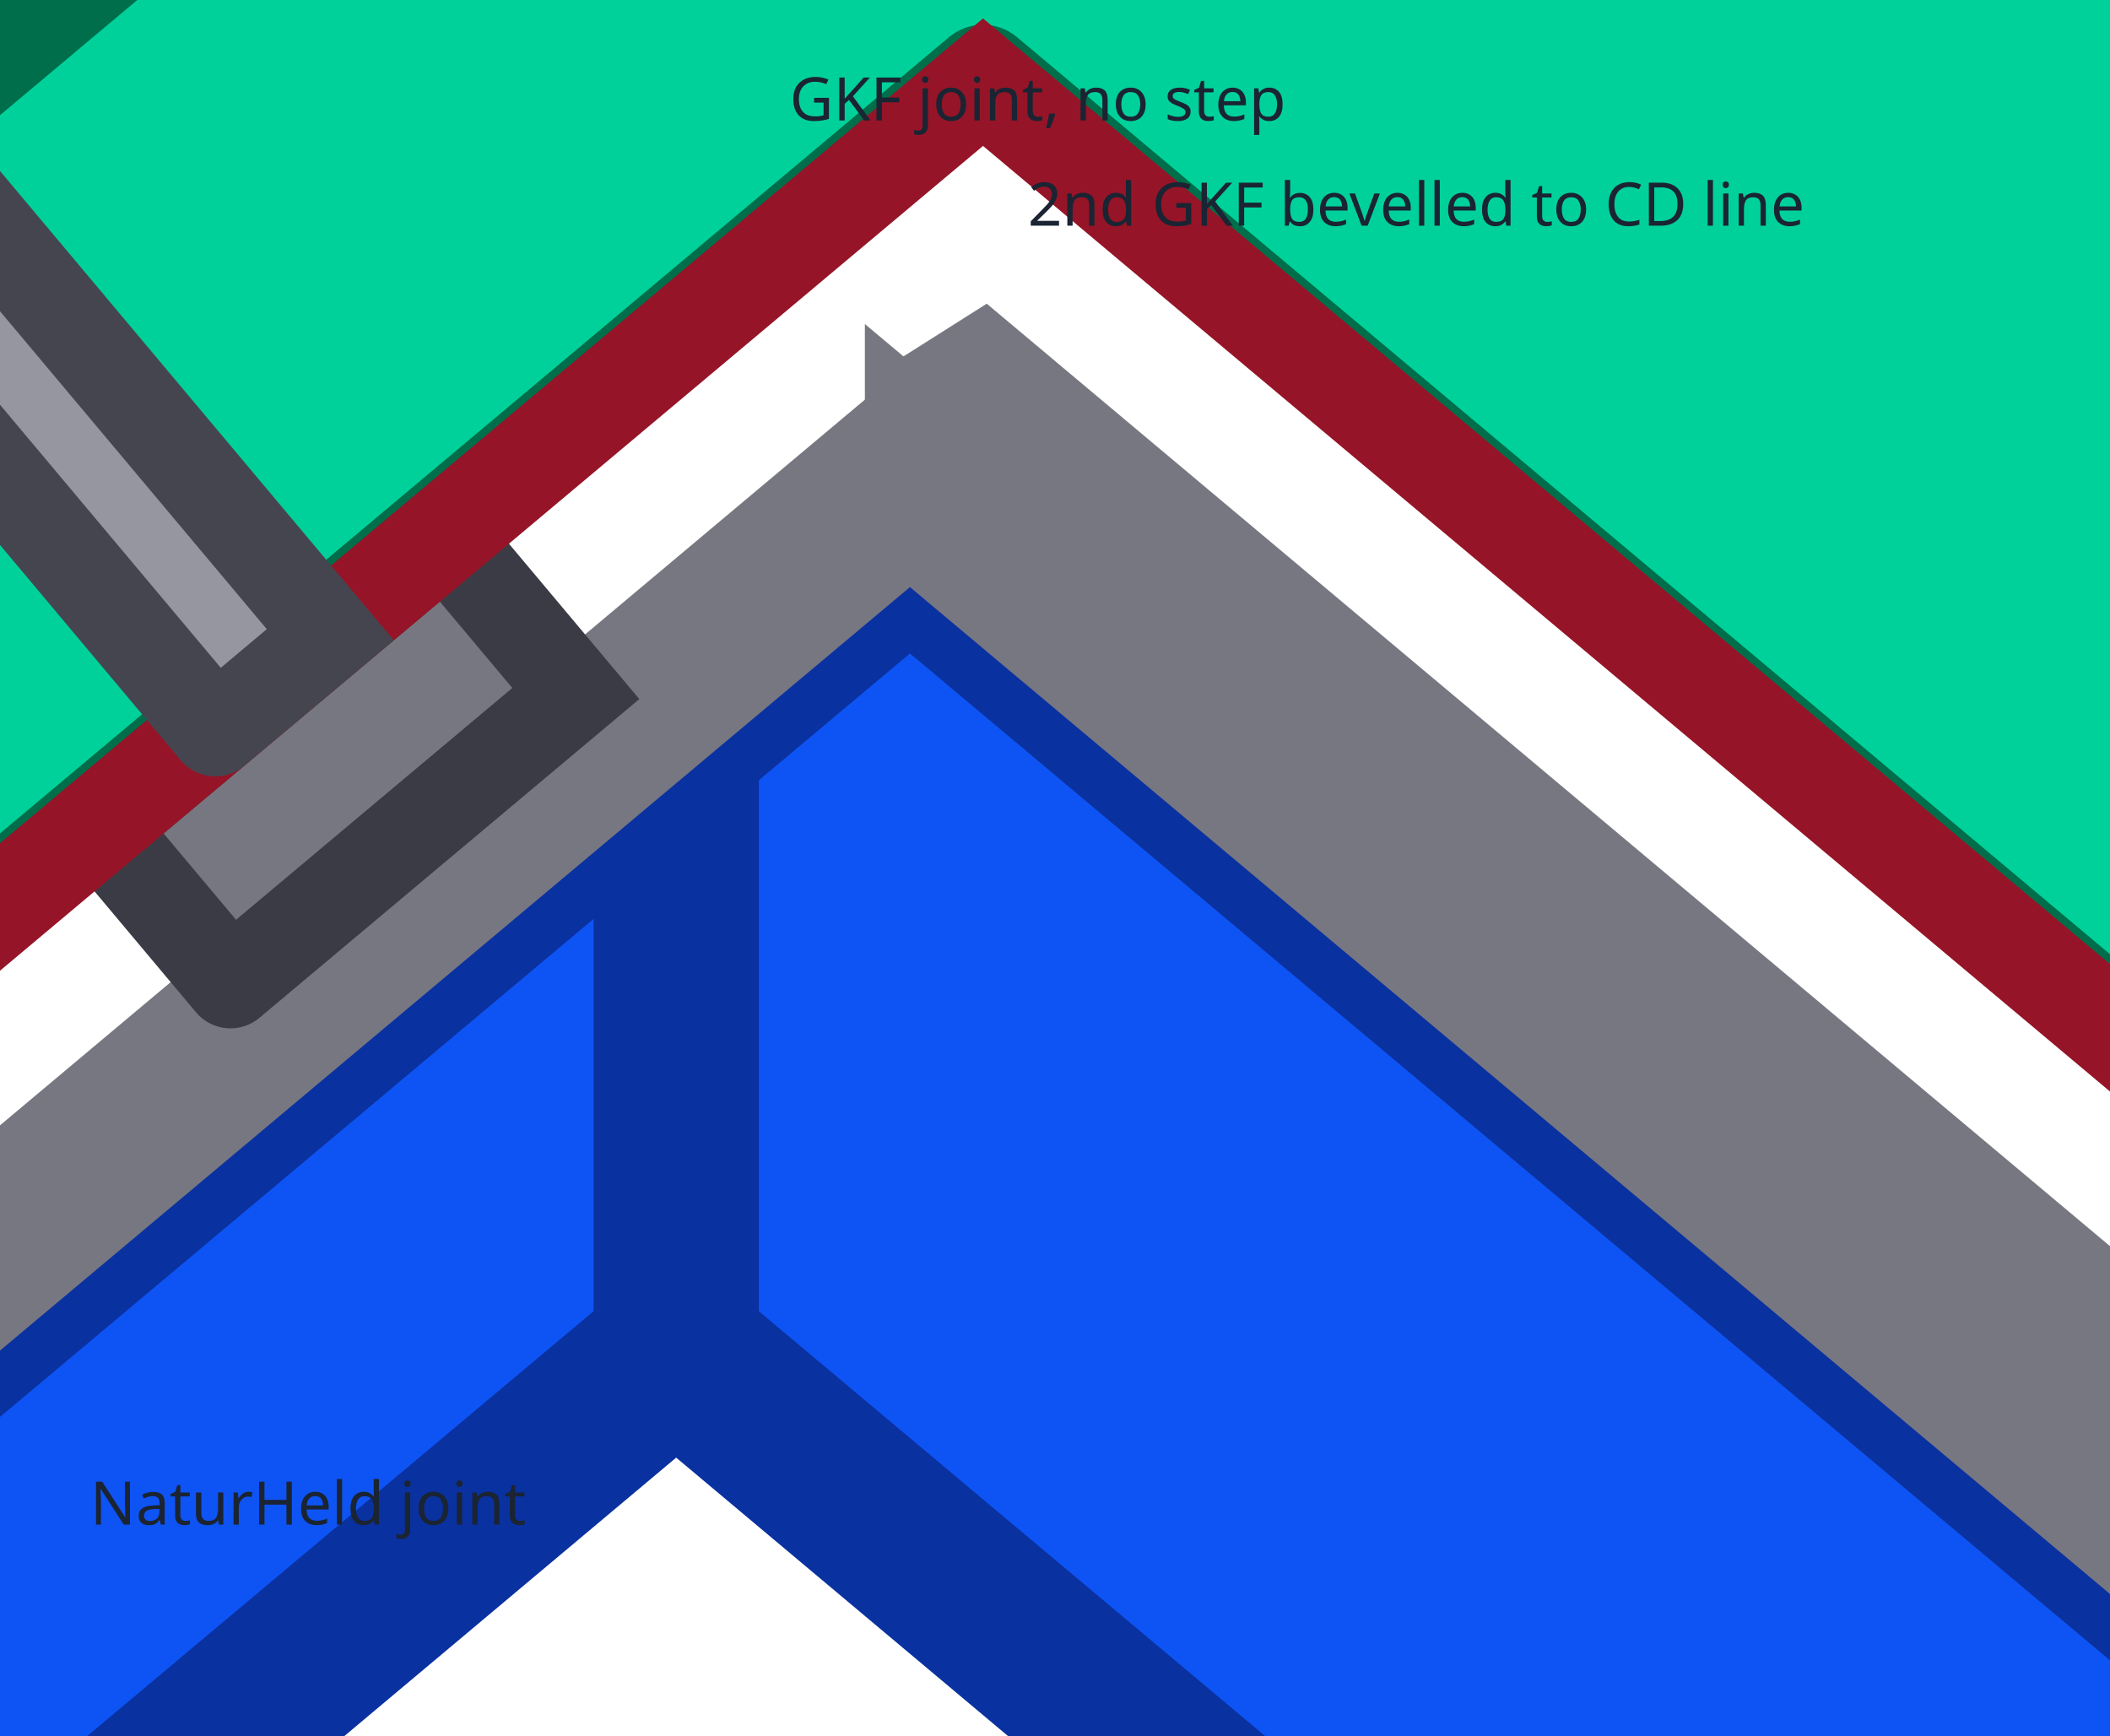
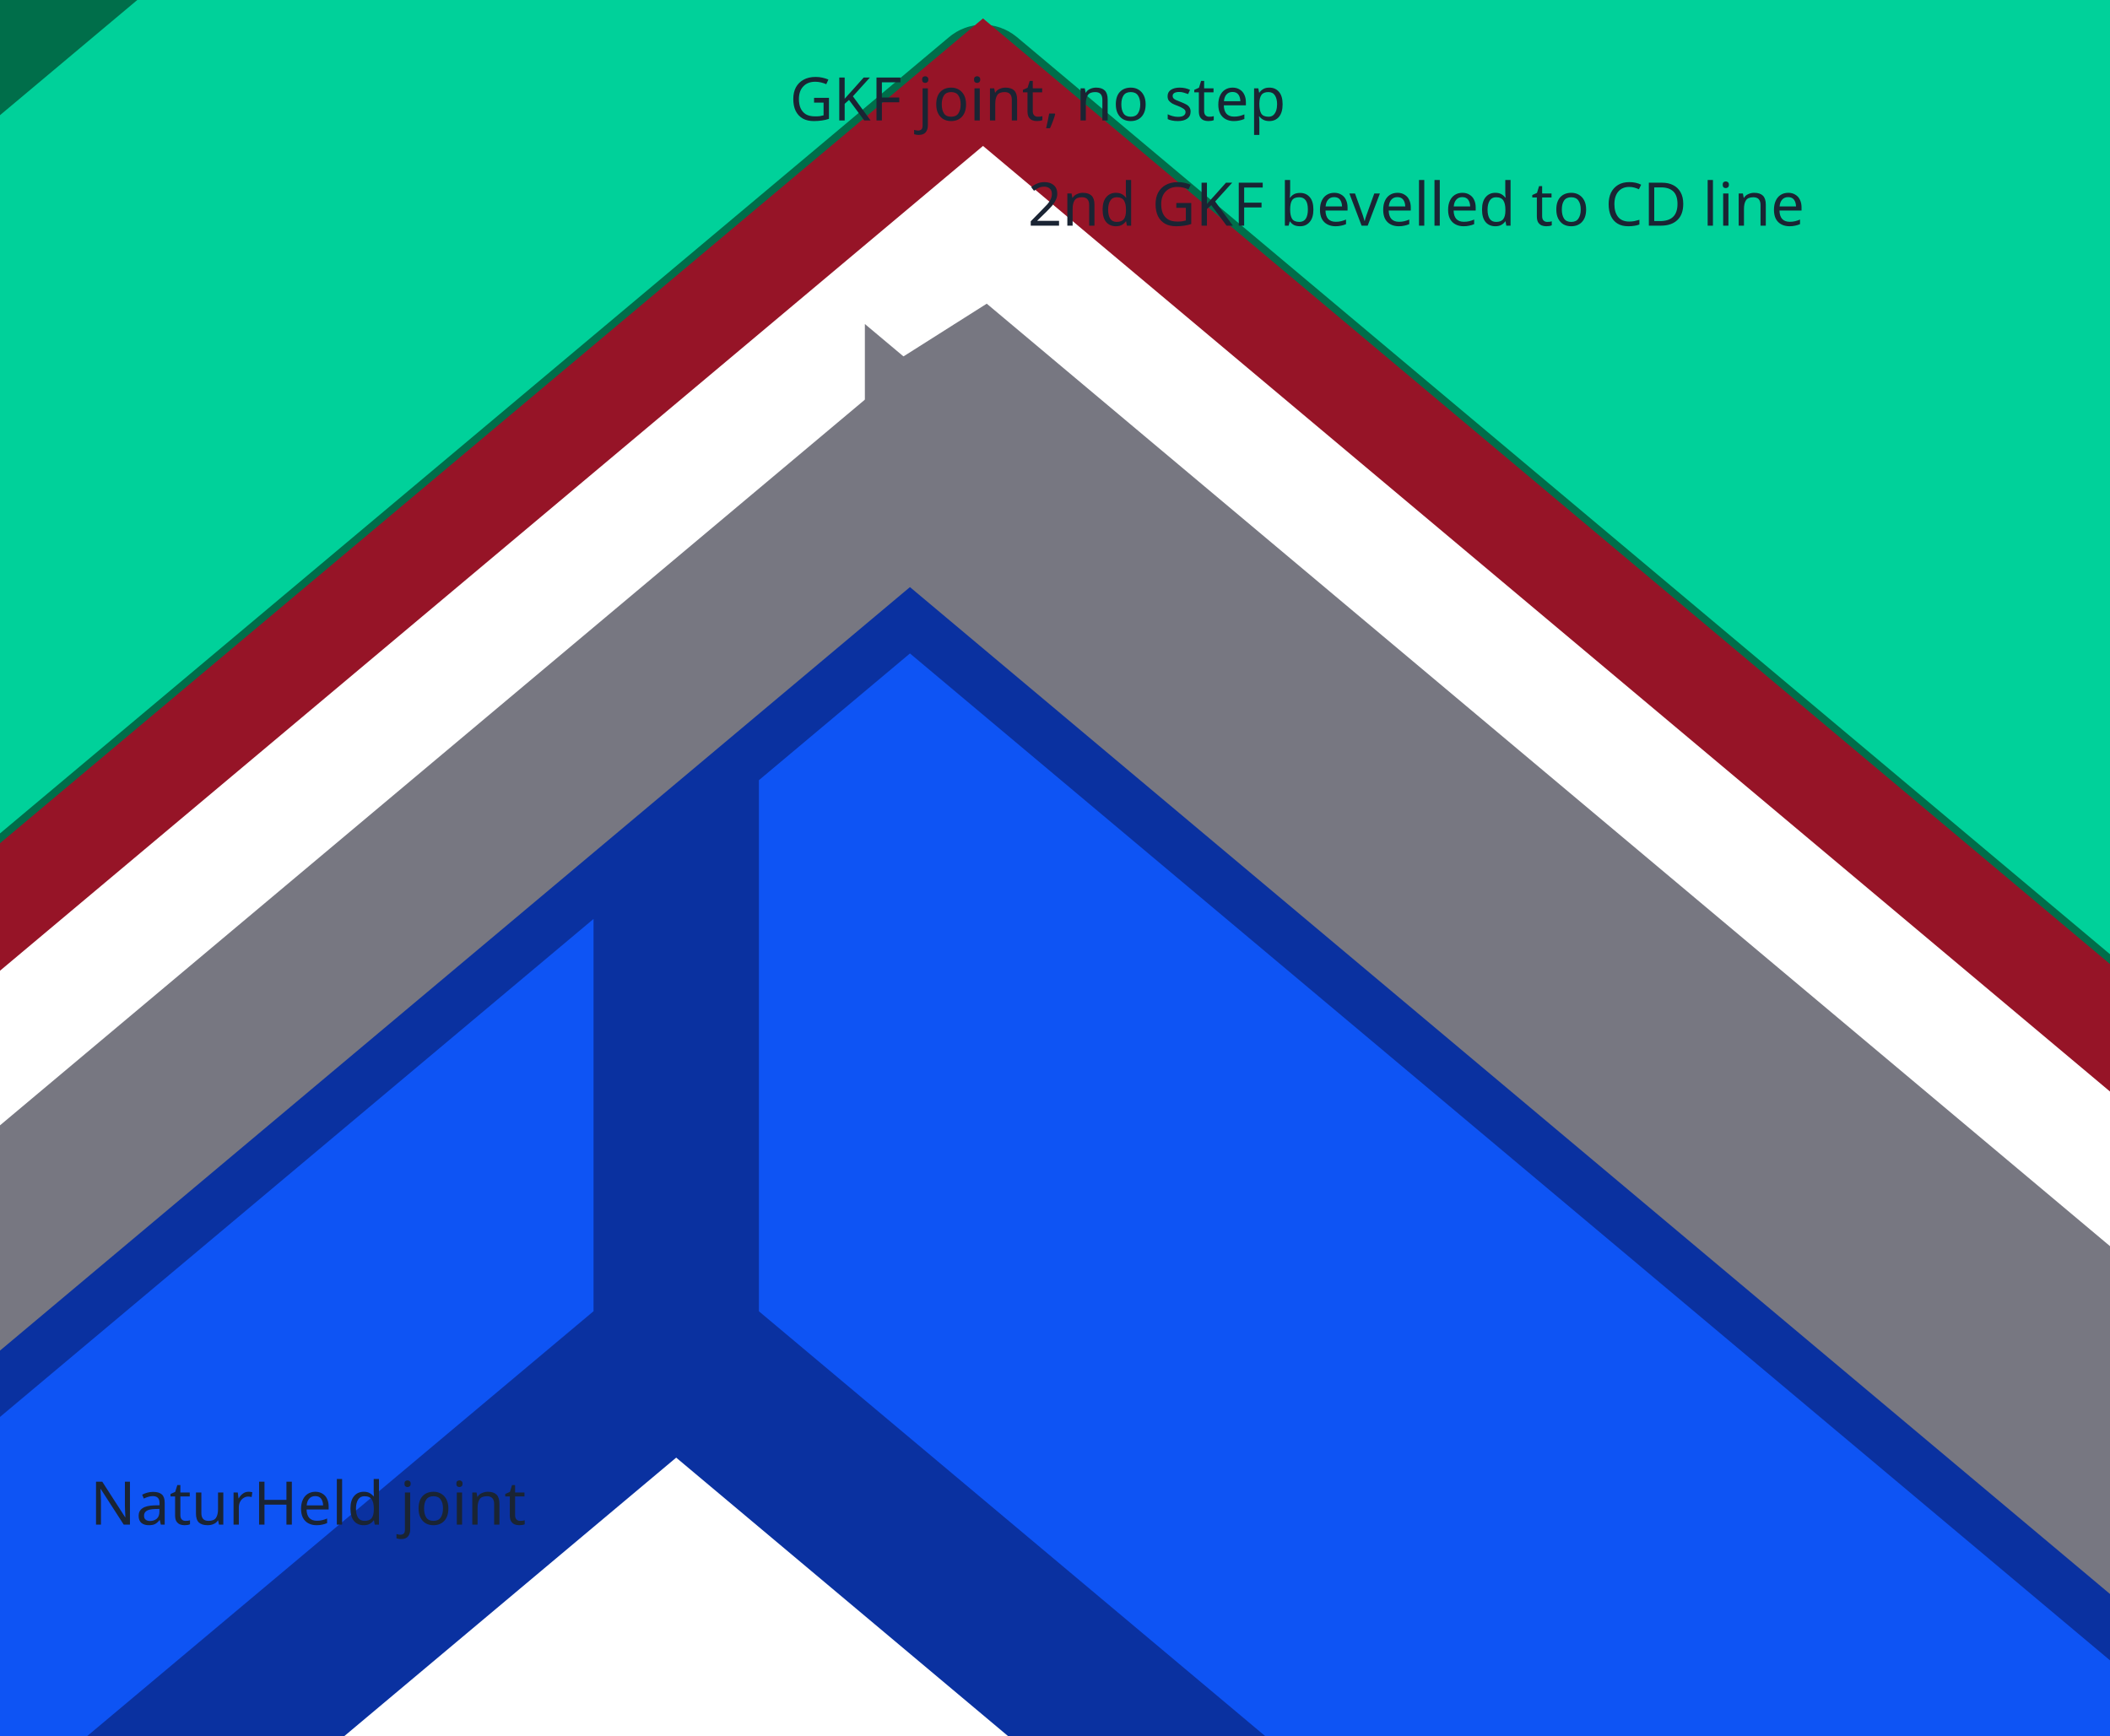
<svg xmlns="http://www.w3.org/2000/svg" width="280.84mm" height="230.97mm" viewBox="2360.00 -5403.94 280.84 230.97" version="1.1">
  <g transform="scale(1,-1)" stroke-linecap="round">
    <g fill="rgb(230,115,20)" stroke="rgb(119,49,0)" stroke-width="12.0" id="floor">
      <path d="M 5349.0,0.0 L 1.0,0.0 L 1.0,-150.0 L 5349.0,-150.0 L 5349.0,0.0" />
    </g>
    <g fill="rgb(69,230,24)" stroke="rgb(24,119,10)" stroke-width="12.0" id="eps">
+       <path d="M -266.0,3200.0 L -465.0,3200.0 L -465.0,2953.0 L -266.0,2953.0 L -266.0,3200.0" />
      <path d="M -266.0,-1.0 L -465.0,-1.0 L -465.0,-150.0 L -266.0,-150.0 L -266.0,-1.0" />
-       <path d="M -266.0,3200.0 L -465.0,3200.0 L -465.0,2953.0 L -266.0,2953.0 L -266.0,3200.0" />
      <path d="M 5815.0,3200.0 L 5616.0,3200.0 L 5616.0,-150.0 L 5815.0,-150.0 L 5815.0,3200.0" />
    </g>
    <g fill="rgb(224,69,39)" stroke="rgb(129,30,14)" stroke-width="12.0" id="masonry">
      <path d="M -16.0,3200.0 L -265.0,3200.0 L -265.0,2953.0 L -16.0,2953.0 L -16.0,3200.0" />
      <path d="M 5615.0,3200.0 L 5366.0,3200.0 L 5366.0,-150.0 L 5615.0,-150.0 L 5615.0,3200.0" />
    </g>
    <g fill="rgb(255,224,119)" stroke="rgb(170,139,49)" stroke-width="12.0" id="plaster">
      <path d="M 0.0,3200.0 L -15.0,3200.0 L -15.0,2953.0 L 0.0,2953.0 L 0.0,3200.0" />
      <path d="M 5365.0,3200.0 L 5350.0,3200.0 L 5350.0,0.0 L 5365.0,0.0 L 5365.0,3200.0" />
    </g>
    <g fill="rgb(255,150,0)" stroke="rgb(160,80,0)" stroke-width="12.0" id="furniture">
      <path d="M 5349.0,2450.0 L 4900.0,2450.0 L 4900.0,0.0 L 5349.0,0.0 L 5349.0,2450.0" />
    </g>
    <g fill="rgb(199,84,10)" stroke="rgb(110,39,0)" stroke-width="12.0" id="wall_plate">
      <path d="M -70.0,3300.0 L -210.0,3300.0 L -210.0,3201.0 L -70.0,3201.0 L -70.0,3300.0" />
      <path d="M 5560.0,3300.0 L 5420.0,3300.0 L 5420.0,3201.0 L 5560.0,3201.0 L 5560.0,3300.0" />
    </g>
    <g fill="rgb(199,84,10)" stroke="rgb(110,39,0)" stroke-width="12.0" id="rafters">
      <path d="M 5895.0,3168.026 L 2675.0,5869.927 L -545.0,3168.026 L -545.0,2961.161 L -265.0,3196.109 L -265.0,3200.0 L -260.363,3200.0 L -210.0,3242.259 L -210.0,3300.0 L -141.187,3300.0 L 2675.0,5663.062 L 5491.187,3300.0 L 5560.0,3300.0 L 5560.0,3242.259 L 5610.363,3200.0 L 5615.0,3200.0 L 5615.0,3196.109 L 5895.0,2961.161 L 5895.0,3168.026" />
    </g>
    <g fill="rgb(0,209,154)" stroke="rgb(0,110,74)" stroke-width="12.0" id="plenum_wool">
+       <path d="M -209.0,3301.0 L -137.612,3301.0 L 2675.0,5661.062 L 5487.612,3301.0 L 5559.0,3301.0 L 5559.0,3449.963 L 2675.0,5869.927 L -209.0,3449.963 L -209.0,3301.0" />
      <path d="M -69.0,3247 L 2490.195,5394.42 A 1.0,1.0 -140.0 0,0 2491.481,5394.42 L 4938.055,3341.5 L 4988.5,3341.5 A 1.0,1.0 180.0 0,0 4989.5,3340.5 L 4989.5,3314.5 L 5420.0,3314.5 A 1.0,1.0 180.0 0,0 5421.0,3313.5 L 5421.0,3301.0 L 5487.248,3301.0 L 2675.0,5660.756 L -137.248,3301.0 L -70.0,3301.0 A 1.0,1.0 180.0 0,0 -69.0,3300.0 L -69.0,3247 M 990.575,4242.134 L 991.86,4240.602 L 948.526,4204.24 L 947.241,4205.773 L 990.575,4242.134 M 1465.21,4641.706 L 1463.925,4643.238 L 1507.259,4679.599 L 1508.544,4678.067 L 1465.21,4641.706 M 3911.354,4603.57 L 3954.687,4567.719 L 3953.401,4566.187 L 3910.068,4602.038 L 3911.354,4603.57 M 3434.147,4988.324 L 3432.861,4986.791 L 3389.528,5022.643 L 3390.813,5024.175 L 3434.147,4988.324" />
-       <path d="M -209.0,3301.0 L -137.612,3301.0 L 2675.0,5661.062 L 5487.612,3301.0 L 5559.0,3301.0 L 5559.0,3449.963 L 2675.0,5869.927 L -209.0,3449.963 L -209.0,3301.0" />
    </g>
    <g fill="rgb(69,69,80)" stroke="rgb(30,30,39)" stroke-width="12.0" id="racking_strap">
      <path d="M 1507.259,4679.599 L 1463.925,4643.238 L 1465.21,4641.706 L 1508.544,4678.067 L 1507.259,4679.599" />
      <path d="M 948.526,4204.24 L 991.86,4240.602 L 990.575,4242.134 L 947.241,4205.773 L 948.526,4204.24" />
      <path d="M 3954.687,4567.719 L 3911.354,4603.57 L 3910.068,4602.038 L 3953.401,4566.187 L 3954.687,4567.719" />
      <path d="M 3389.528,5022.643 L 3432.861,4986.791 L 3434.147,4988.324 L 3390.813,5024.175 L 3389.528,5022.643" />
    </g>
    <g fill="none" stroke="rgb(234,14,14)" stroke-width="22.0" id="roofing">
      <path d="M -545.0,3170.026 L 2675.0,5871.927 L 5895.0,3170.026 L 5895.0,3355.699 L 2675.0,6057.6 L -545.0,3355.699 L -545.0,3170.026" />
    </g>
    <g fill="rgb(139,209,255)" stroke="rgb(39,119,180)" stroke-width="12.0" id="glazing">
      <path d="M -130.0,2500.0 L -150.0,2500.0 L -150.0,1.0 L -130.0,1.0 L -130.0,2500.0" />
    </g>
    <g fill="rgb(14,84,244)" stroke="rgb(10,49,160)" stroke-width="22.0" id="slope_naturheld_140">
      <path d="M 2450.0,5223.972 A 1.0,1.0 -140.0 0,0 2450.643,5223.738 L 4899.0,3169.322 L 4899.0,3311.5 L 4888.607,3311.5 A 1.0,1.0 0.0 0,0 4887.964,3311.734 L 2481.114,5331.321 L 2450.0,5305.212 L 2450.0,5223.972" />
      <path d="M 3.0,3171 L 2449.357,5223.738 A 1.0,1.0 -140.0 0,0 2450.0,5223.972 L 2450.0,5305.212 L 3.0,3251.936 L 3.0,3171" />
    </g>
    <g fill="rgb(230,230,234)" stroke="rgb(119,119,129)" stroke-width="12.0" id="slope_gkf">
      <path d="M 2481.114,5333.626 L 4888.607,3313.5 L 4908.053,3311.5 L 2481.114,5347.944 L 2481.114,5333.626" />
      <path d="M -58.0,3203.056 L 2481.114,5333.626 L 2481.114,5347.944 L -58.0,3217.374 L -58.0,3203.056" />
      <path d="M 2481.114,5349.944 L 4908.053,3313.5 L 4927.5,3311.5 L 2490.838,5356.102 L 2481.114,5349.944" />
    </g>
    <g fill="rgb(119,119,129)" stroke="rgb(59,59,69)" stroke-width="12.0" id="slope_cd">
-       <path d="M 475.567,3666.09 L 521.53,3704.657 L 504.175,3725.34 L 458.212,3686.773 L 475.567,3666.09" />
-       <path d="M 954.345,4067.832 L 1000.308,4106.399 L 982.952,4127.082 L 936.99,4088.515 L 954.345,4067.832" />
-       <path d="M 1433.123,4469.574 L 1479.085,4508.141 L 1461.73,4528.825 L 1415.767,4490.257 L 1433.123,4469.574" />
+       <path d="M -2.354,3265.066 L 42.752,3302.915 L 25.397,3323.598 L -19.709,3285.749 L -19.067,3284.983 L -19.923,3284.265 L -3.853,3265.113 L -2.997,3265.832 L -2.354,3265.066" />
+       <path d="M 379.812,3585.741 L 425.774,3624.308 L 408.419,3644.992 L 362.456,3606.424 L 379.812,3585.741" />
+       <path d="M 762.834,3907.135 L 808.797,3945.702 L 791.441,3966.385 L 745.479,3927.818 L 762.834,3907.135" />
+       <path d="M 1145.856,4228.529 L 1191.819,4267.096 L 1174.463,4287.779 L 1128.501,4249.212 L 1145.856,4228.529" />
+       <path d="M 1528.878,4549.923 L 1574.841,4588.49 L 1557.486,4609.173 L 1511.523,4570.606 L 1528.878,4549.923" />
      <path d="M 1911.901,4871.316 L 1957.863,4909.884 L 1940.508,4930.567 L 1894.545,4892 L 1911.901,4871.316" />
-       <path d="M 2390.678,5273.059 L 2436.641,5311.626 L 2419.286,5332.309 L 2373.323,5293.742 L 2390.678,5273.059" />
-       <path d="M 3001.549,4928.565 L 3047.512,4889.998 L 3064.867,4910.681 L 3018.904,4949.248 L 3001.549,4928.565" />
-       <path d="M 3480.327,4526.823 L 3526.289,4488.255 L 3543.645,4508.939 L 3497.682,4547.506 L 3480.327,4526.823" />
+       <path d="M 2294.923,5192.71 L 2340.885,5231.277 L 2323.53,5251.961 L 2277.567,5213.393 L 2294.923,5192.71" />
+       <path d="M 2810.038,5089.262 L 2856,5050.694 L 2873.356,5071.378 L 2827.393,5109.945 L 2810.038,5089.262" />
+       <path d="M 3193.06,4767.868 L 3239.023,4729.301 L 3256.378,4749.984 L 3210.415,4788.551 L 3193.06,4767.868" />
+       <path d="M 3576.082,4446.474 L 3622.045,4407.907 L 3639.4,4428.59 L 3593.438,4467.157 L 3576.082,4446.474" />
      <path d="M 3959.104,4125.08 L 4005.067,4086.513 L 4022.422,4107.196 L 3976.46,4145.764 L 3959.104,4125.08" />
-       <path d="M 4437.882,3723.338 L 4483.845,3684.771 L 4501.2,3705.454 L 4455.238,3744.021 L 4437.882,3723.338" />
+       <path d="M 4342.127,3803.687 L 4388.089,3765.119 L 4405.445,3785.802 L 4359.482,3824.37 L 4342.127,3803.687" />
+       <path d="M 4725.149,3482.293 L 4771.112,3443.725 L 4788.467,3464.409 L 4742.504,3502.976 L 4725.149,3482.293" />
    </g>
    <g fill="rgb(224,34,59)" stroke="rgb(150,20,39)" stroke-width="12.0" id="slope_foil">
      <path d="M -18.377,3200.0 L 0.0,3200.0 L 0.0,3188.0 L 1.0,3188.0 L 1.0,3201.0 L -17.623,3201.0 L -21.623,3215.0 L -28.377,3215.0 L -32.377,3201.0 L -69.0,3201.0 L -69.0,3244.389 L 2490.838,5392.348 L 4937.327,3339.5 L 4987.5,3339.5 L 4987.5,3312.5 L 5419.0,3312.5 L 5419.0,3201.0 L 5394.852,3201.0 L 5389.852,3215.0 L 5379.148,3215.0 L 5374.148,3201.0 L 5349.0,3201.0 L 5349.0,3150.0 L 5350.0,3150.0 L 5350.0,3200.0 L 5374.852,3200.0 L 5379.852,3214.0 L 5389.148,3214.0 L 5394.148,3200.0 L 5420.0,3200.0 L 5420.0,3313.5 L 4988.5,3313.5 L 4988.5,3340.5 L 4937.691,3340.5 L 2490.838,5393.654 L -70.0,3244.856 L -70.0,3200.0 L -31.623,3200.0 L -27.623,3214.0 L -22.377,3214.0 L -18.377,3200.0" />
    </g>
    <g fill="rgb(255,139,0)" stroke="rgb(180,90,0)" stroke-width="12.0" id="vapour_brake_tape">
      <path d="M -15.0,3201.0 L 1.0,3201.0 L 1.0,3187.0 L 2.0,3187.0 L 2.0,3202.0 L -15.0,3202.0 L -15.0,3201.0" />
      <path d="M 5365.0,3202.0 L 5348.0,3202.0 L 5348.0,3149.0 L 5349.0,3149.0 L 5349.0,3201.0 L 5365.0,3201.0 L 5365.0,3202.0" />
    </g>
    <g fill="rgb(119,119,129)" stroke="rgb(39,39,49)" stroke-width="12.0" id="eave_ud">
      <path d="M -68.0,3213.143 L -68.0,3235.143 L -69.0,3235.143 L -69.0,3213.143 L -64.404,3213 L -2.354,3265.066 L -2.997,3265.832 L -42.831,3232.407 L -58.901,3251.558 L -19.067,3284.983 L -19.709,3285.749 L -60.31,3251.681 L -43.597,3231.764 L -65.047,3213.766 L -68.0,3213.143" />
    </g>
    <g fill="rgb(244,244,244)" stroke="rgb(20,20,20)" stroke-width="12.0" id="eave_acrylic">
      <path d="M 0.0,3163.678 L 6.0,3172.212 L 2.0,3168.856 L 0.0,3168.856 L 0.0,3163.678" />
    </g>
    <g fill="rgb(150,150,160)" stroke="rgb(69,69,80)" stroke-width="12.0" id="slope_direct_hanger">
-       <path d="M 473.533,3699.629 L 488.854,3712.484 L 433.423,3778.544 L 418.102,3765.688 L 473.533,3699.629" />
-       <path d="M 952.311,4101.371 L 967.631,4114.227 L 912.201,4180.286 L 896.88,4167.431 L 952.311,4101.371" />
-       <path d="M 1431.088,4503.113 L 1446.409,4515.969 L 1390.978,4582.029 L 1375.658,4569.173 L 1431.088,4503.113" />
+       <path d="M -5.245,3297.886 L 10.076,3310.742 L -45.355,3376.802 L -60.676,3363.946 L -5.245,3297.886" />
+       <path d="M 377.777,3619.28 L 393.098,3632.136 L 337.667,3698.196 L 322.346,3685.34 L 377.777,3619.28" />
+       <path d="M 760.799,3940.674 L 776.12,3953.53 L 720.69,4019.59 L 705.369,4006.734 L 760.799,3940.674" />
+       <path d="M 1143.822,4262.068 L 1159.143,4274.923 L 1103.712,4340.983 L 1088.391,4328.128 L 1143.822,4262.068" />
+       <path d="M 1526.844,4583.462 L 1542.165,4596.317 L 1486.734,4662.377 L 1471.413,4649.521 L 1526.844,4583.462" />
      <path d="M 1909.866,4904.855 L 1925.187,4917.711 L 1869.756,4983.771 L 1854.435,4970.915 L 1909.866,4904.855" />
-       <path d="M 2388.644,5306.598 L 2403.965,5319.453 L 2348.534,5385.513 L 2333.213,5372.657 L 2388.644,5306.598" />
+       <path d="M 2292.888,5226.249 L 2308.209,5239.105 L 2252.778,5305.165 L 2237.458,5292.309 L 2292.888,5226.249" />
    </g>
    <g fill="rgb(90,90,100)" stroke="rgb(39,39,49)" stroke-width="12.0" id="slope_nonius">
-       <path d="M 3034.225,4936.392 L 3049.546,4923.537 L 3257.16,5170.961 L 3241.839,5183.817 L 3034.225,4936.392" />
-       <path d="M 3513.003,4534.65 L 3528.324,4521.794 L 3735.937,4769.219 L 3720.617,4782.074 L 3513.003,4534.65" />
+       <path d="M 2842.714,5097.089 L 2858.035,5084.233 L 3065.649,5331.658 L 3050.328,5344.514 L 2842.714,5097.089" />
+       <path d="M 3225.736,4775.695 L 3241.057,4762.84 L 3448.671,5010.264 L 3433.35,5023.12 L 3225.736,4775.695" />
+       <path d="M 3608.758,4454.302 L 3624.079,4441.446 L 3831.693,4688.87 L 3816.372,4701.726 L 3608.758,4454.302" />
      <path d="M 3991.781,4132.908 L 4007.102,4120.052 L 4214.715,4367.476 L 4199.394,4380.332 L 3991.781,4132.908" />
-       <path d="M 4470.558,3731.166 L 4485.879,3718.31 L 4693.493,3965.734 L 4678.172,3978.59 L 4470.558,3731.166" />
+       <path d="M 4374.803,3811.514 L 4390.124,3798.658 L 4597.737,4046.083 L 4582.417,4058.938 L 4374.803,3811.514" />
+       <path d="M 4757.825,3490.12 L 4773.146,3477.264 L 4947.5,3685.051 L 4947.5,3716.166 L 4757.825,3490.12" />
+       <path d="M 4967.5,3708.887 L 4980.76,3724.689 L 4967.5,3735.815 L 4967.5,3708.887" />
    </g>
    <g fill="rgb(14,84,244)" stroke="rgb(10,49,160)" stroke-width="22.0" id="soffit_naturheld_140">
      <path d="M 4901.0,2471.0 L 4943.0,2471.0 L 4943.0,3286.5 L 4901.0,3286.5 L 4901.0,2471.0" />
    </g>
    <g fill="rgb(0,209,154)" stroke="rgb(0,110,74)" stroke-width="12.0" id="soffit_mineral_wool">
      <path d="M 4945.0,2483.5 L 5349.0,2483.5 L 5349.0,2960.606 L 4945.0,2960.606 L 4945.0,2483.5 M 5302.0,2486.5 L 5302.0,2512.5 L 5329.0,2512.5 L 5329.0,2486.5 L 5302.0,2486.5" />
    </g>
    <g fill="rgb(119,119,129)" stroke="rgb(59,59,69)" stroke-width="12.0" id="soffit_ud">
      <path d="M 4926.5,3316.5 L 4927.5,3316.5 L 4927.5,3338.5 L 4926.5,3338.5 L 4926.5,3316.658 L 4923.547,3317.123 L 4902.097,3335.121 L 4918.81,3355.038 L 4918.044,3355.681 L 4901.331,3335.764 L 4861.497,3369.189 L 4860.854,3368.423 L 4922.904,3316.357 L 4926.5,3316.5" />
      <path d="M 5329.0,2512.5 L 5302.0,2512.5 L 5302.0,2486.5 L 5329.0,2486.5 L 5329.0,2512.5" />
    </g>
    <g fill="rgb(230,230,234)" stroke="rgb(119,119,129)" stroke-width="12.0" id="soffit_gkf">
      <path d="M 4901.0,3288.5 L 5419.0,3288.5 L 5419.0,3299.0 L 4901.0,3299.0 L 4901.0,3288.5" />
      <path d="M 4901.0,3301.0 L 5419.0,3301.0 L 5419.0,3311.5 L 4901.0,3311.5 L 4901.0,3301.0" />
    </g>
    <g fill="rgb(119,119,129)" stroke="rgb(59,59,69)" stroke-width="12.0" id="soffit_cd">
+       <path d="M 4971.0,3286.5 L 4945.0,3286.5 L 4945.0,2486.5 L 4971.0,2486.5 L 4971.0,3286.5" />
+       <path d="M 5302.0,2512.5 L 4972.0,2512.5 L 4972.0,2486.5 L 5302.0,2486.5 L 5302.0,2512.5" />
      <path d="M 4971.0,3286.5 L 4945.0,3286.5 L 4945.0,2486.5 L 4971.0,2486.5 L 4971.0,3286.5" />
      <path d="M 5302.0,2512.5 L 4972.0,2512.5 L 4972.0,2486.5 L 5302.0,2486.5 L 5302.0,2512.5" />
      <path d="M 4927.5,3312.5 L 4987.5,3312.5 L 4987.5,3339.5 L 4927.5,3339.5 L 4927.5,3312.5" />
    </g>
    <g fill="rgb(20,20,23)" stroke="rgb(10,10,11)" stroke-width="2.0" id="joint_screw">
      <path d="M -68.0,3220.143 L -66.4,3220.143 L -66.4,3228.143 L -68.0,3228.143 L -68.0,3220.143" />
      <path d="M -103.0,3222.393 L -68.0,3222.393 L -68.0,3225.893 L -103.0,3225.893 L -103.0,3222.393" />
      <path d="M -68.0,3220.143 L -66.4,3220.143 L -66.4,3228.143 L -68.0,3228.143 L -68.0,3220.143" />
      <path d="M -103.0,3222.393 L -68.0,3222.393 L -68.0,3225.893 L -103.0,3225.893 L -103.0,3222.393" />
      <path d="M -103.0,3222.393 L -68.0,3222.393 L -68.0,3225.893 L -103.0,3225.893 L -103.0,3222.393" />
      <path d="M 4924.9,3323.5 L 4926.5,3323.5 L 4926.5,3331.5 L 4924.9,3331.5 L 4924.9,3323.5" />
      <path d="M 4926.5,3325.75 L 4936.0,3325.75 L 4936.0,3329.25 L 4926.5,3329.25 L 4926.5,3325.75" />
      <path d="M 4924.9,3323.5 L 4926.5,3323.5 L 4926.5,3331.5 L 4924.9,3331.5 L 4924.9,3323.5" />
      <path d="M 4926.5,3325.75 L 4936.0,3325.75 L 4936.0,3329.25 L 4926.5,3329.25 L 4926.5,3325.75" />
      <path d="M 4924.9,3323.5 L 4926.5,3323.5 L 4926.5,3331.5 L 4924.9,3331.5 L 4924.9,3323.5" />
      <path d="M 4926.5,3325.75 L 4936.0,3325.75 L 4936.0,3329.25 L 4926.5,3329.25 L 4926.5,3325.75" />
    </g>
    <g fill="rgb(90,90,100)" stroke="rgb(39,39,49)" stroke-width="12.0" id="soffit_nonius">
      <path d="M 4961.075,3744.817 L 4947.5,3744.817 L 4947.5,3339.5 L 4967.5,3339.5 L 4967.5,3739.426 L 4961.075,3744.817" />
      <path d="M 4968.5,3312.5 L 4948.5,3312.5 L 4948.5,3286.5 L 4968.5,3286.5 L 4968.5,3312.5" />
+       <path d="M 4968.5,3312.5 L 4948.5,3312.5 L 4948.5,3286.5 L 4968.5,3286.5 L 4968.5,3312.5" />
+       <path d="M 5331.0,2486.5 L 5254.0,2486.5 L 5254.0,2483.5 L 5331.0,2483.5 L 5331.0,2486.5" />
+       <path d="M 5334.0,2563.5 L 5331.0,2563.5 L 5331.0,2486.5 L 5334.0,2486.5 L 5334.0,2563.5" />
      <path d="M 5331.0,2486.5 L 5254.0,2486.5 L 5254.0,2483.5 L 5331.0,2483.5 L 5331.0,2486.5" />
      <path d="M 5334.0,2563.5 L 5331.0,2563.5 L 5331.0,2486.5 L 5334.0,2486.5 L 5334.0,2563.5" />
      <path d="M 5419.0,3286.5 L 5365.0,3286.5 L 5365.0,3283.5 L 5419.0,3283.5 L 5419.0,3286.5" />
      <path d="M 5419.0,3283.5 L 5416.0,3283.5 L 5416.0,3232.5 L 5419.0,3232.5 L 5419.0,3283.5" />
    </g>
    <g fill="rgb(167,176,187)" stroke="rgb(69,78,90)" stroke-width="12.0" id="soffit_duct">
      <circle cx="5264.0" cy="3197.5" r="80.0" />
      <circle cx="5099.0" cy="3197.5" r="80.0" />
      <circle cx="5181.5" cy="3054.606" r="80.0" />
    </g>
    <g fill="none" stroke="rgb(0,0,0)" stroke-width="12.0" id="soffit_gkb">
      <path d="M 4945.0,2471.0 L 5349.0,2471.0 L 5349.0,2481.5 L 4945.0,2481.5 L 4945.0,2471.0" />
    </g>
  </g>
  <g font-family="sans-serif" font-size="8" fill="#1a2433">
    <text x="2372.0" y="-5201.0">NaturHeld joint</text>
    <text x="2465.1" y="-5387.9">GKF joint, no step</text>
    <text x="2496.8" y="-5373.9">2nd GKF bevelled to CD line</text>
  </g>
</svg>
